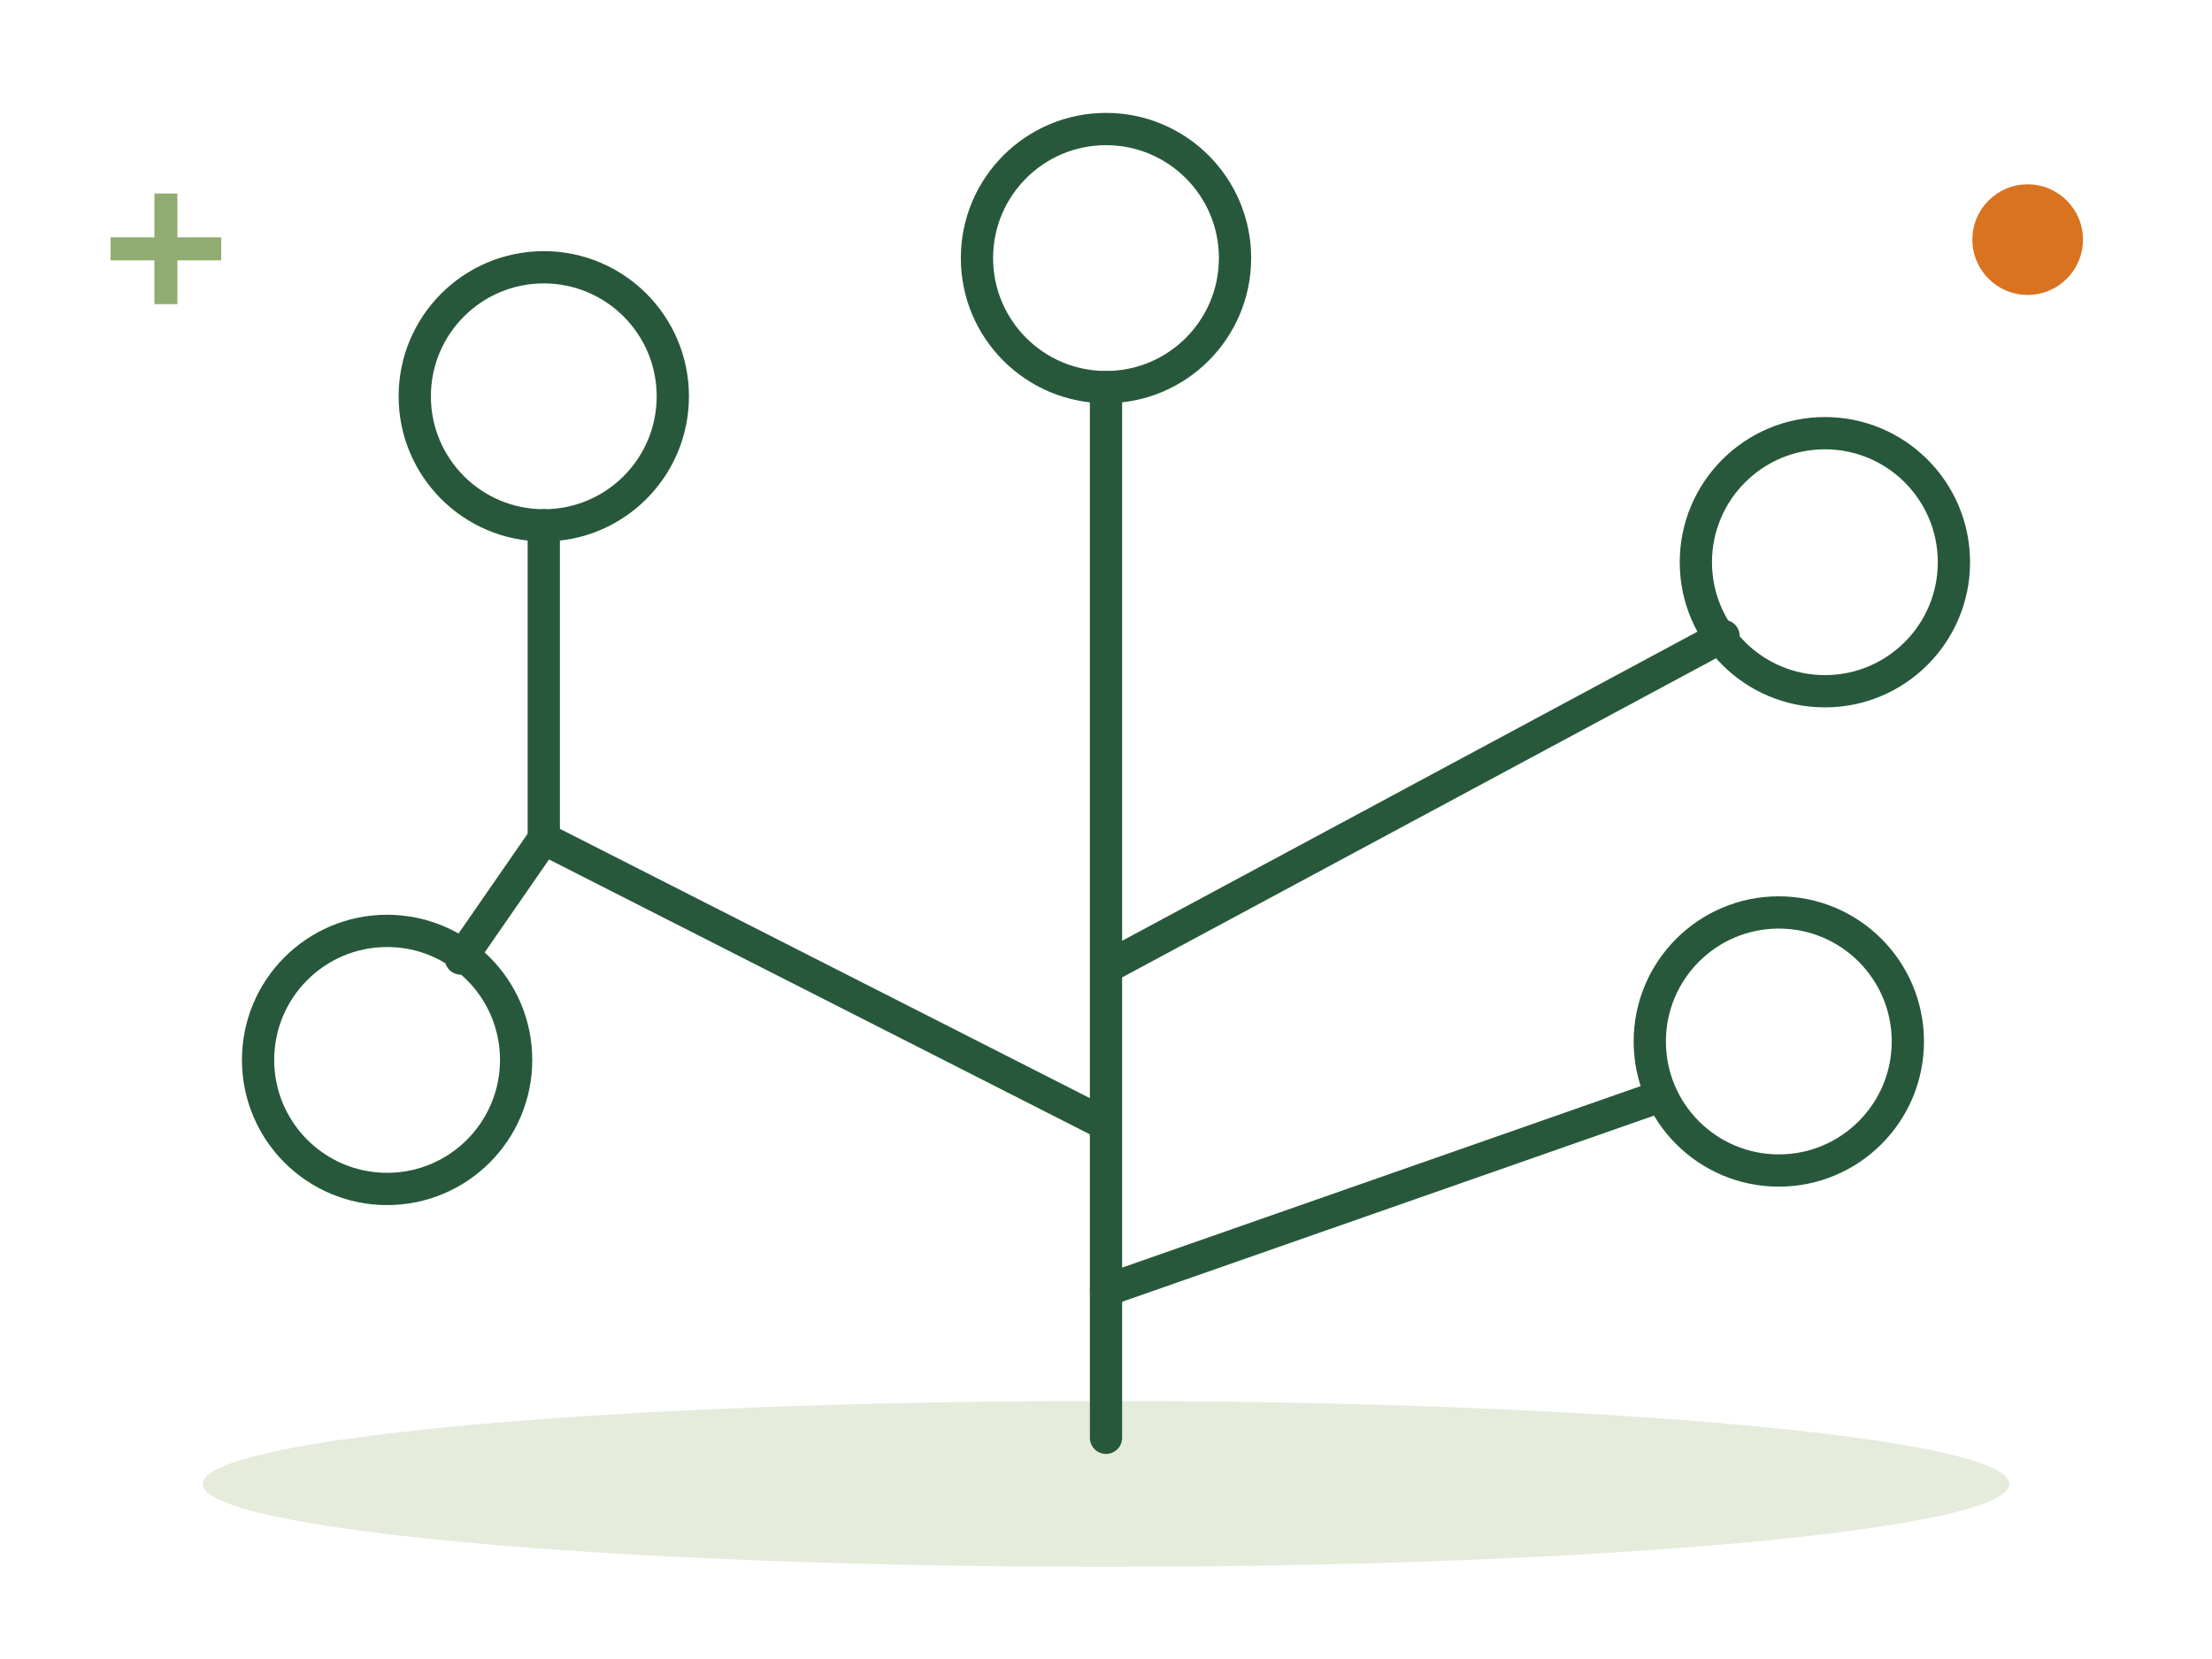
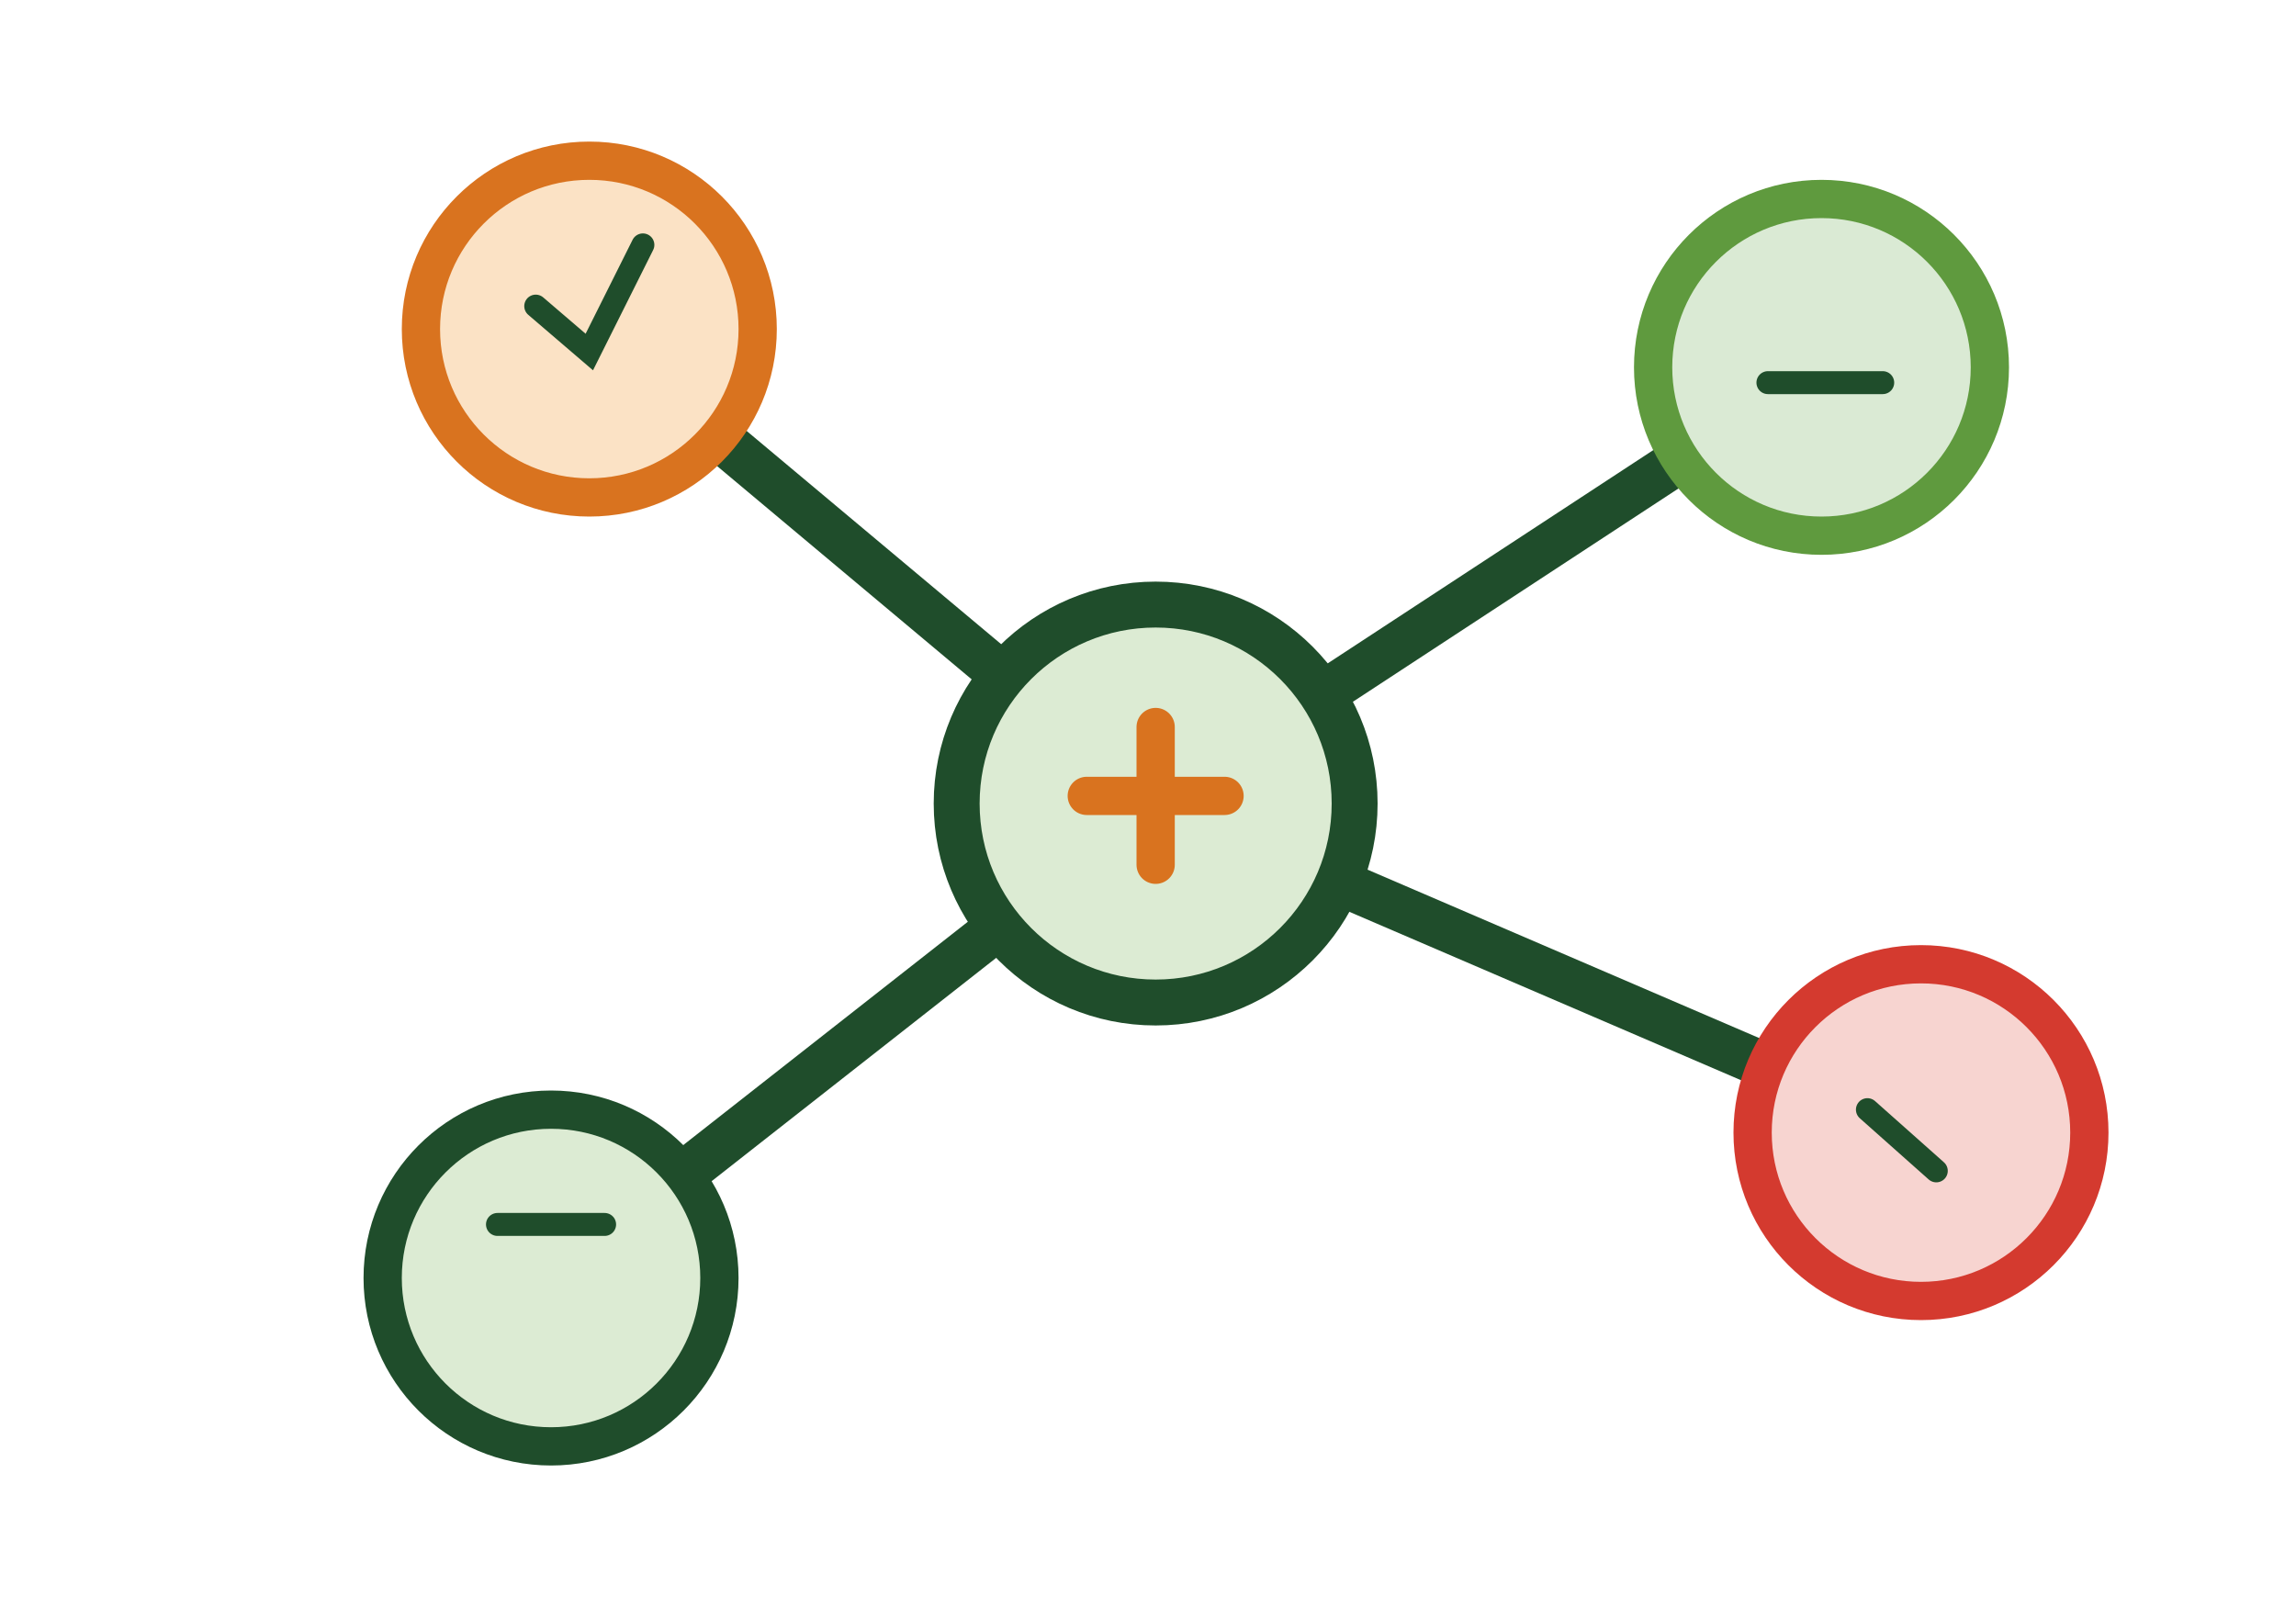
- <svg xmlns="http://www.w3.org/2000/svg" viewBox="0 0 240 180" fill="none">
-   <ellipse cx="120" cy="161" rx="98" ry="9" fill="#e5ecdc" />
-   <g stroke="#28583b" stroke-width="3.5" stroke-linecap="round" stroke-linejoin="round">
-     <path d="M120 156V84M120 122L59 91M120 105l67-36M120 84V42M59 91V57" />
-     <circle cx="120" cy="28" r="14" />
-     <circle cx="59" cy="43" r="14" />
-     <circle cx="198" cy="61" r="14" />
-     <circle cx="42" cy="115" r="14" />
-     <path d="M59 91l-9 13M120 140l60-21" />
-     <circle cx="193" cy="113" r="14" />
-   </g>
-   <circle cx="220" cy="26" r="6" fill="#d9731f" />
-   <path d="M18 21v12m-6-6h12" stroke="#91ac70" stroke-width="2.5" />
+ <svg xmlns="http://www.w3.org/2000/svg" viewBox="0 0 300 210" fill="none" role="img" aria-label="Linhas de investigação conectadas por caminhos distintos">
+   <path d="M151 105 77 43M151 105 238 48M151 105 251 148M151 105 72 167" stroke="#1F4D2B" stroke-width="6" stroke-linecap="round" />
+   <circle cx="151" cy="105" r="26" fill="#DCEBD3" stroke="#1F4D2B" stroke-width="6" />
+   <circle cx="77" cy="43" r="22" fill="#FBE2C5" stroke="#D9731F" stroke-width="5" />
+   <circle cx="238" cy="48" r="22" fill="#DAEAD4" stroke="#5F9A3E" stroke-width="5" />
+   <circle cx="251" cy="148" r="22" fill="#F7D4D0" stroke="#D43A2F" stroke-width="5" />
+   <circle cx="72" cy="167" r="22" fill="#DCEBD3" stroke="#1F4D2B" stroke-width="5" />
+   <path d="M142 104h18m-9-9v18" stroke="#D9731F" stroke-width="5" stroke-linecap="round" />
+   <path d="m70 40 7 6 7-14m147 18h15M244 145l9 8m-188 7h14" stroke="#1F4D2B" stroke-width="3" stroke-linecap="round" />
</svg>
